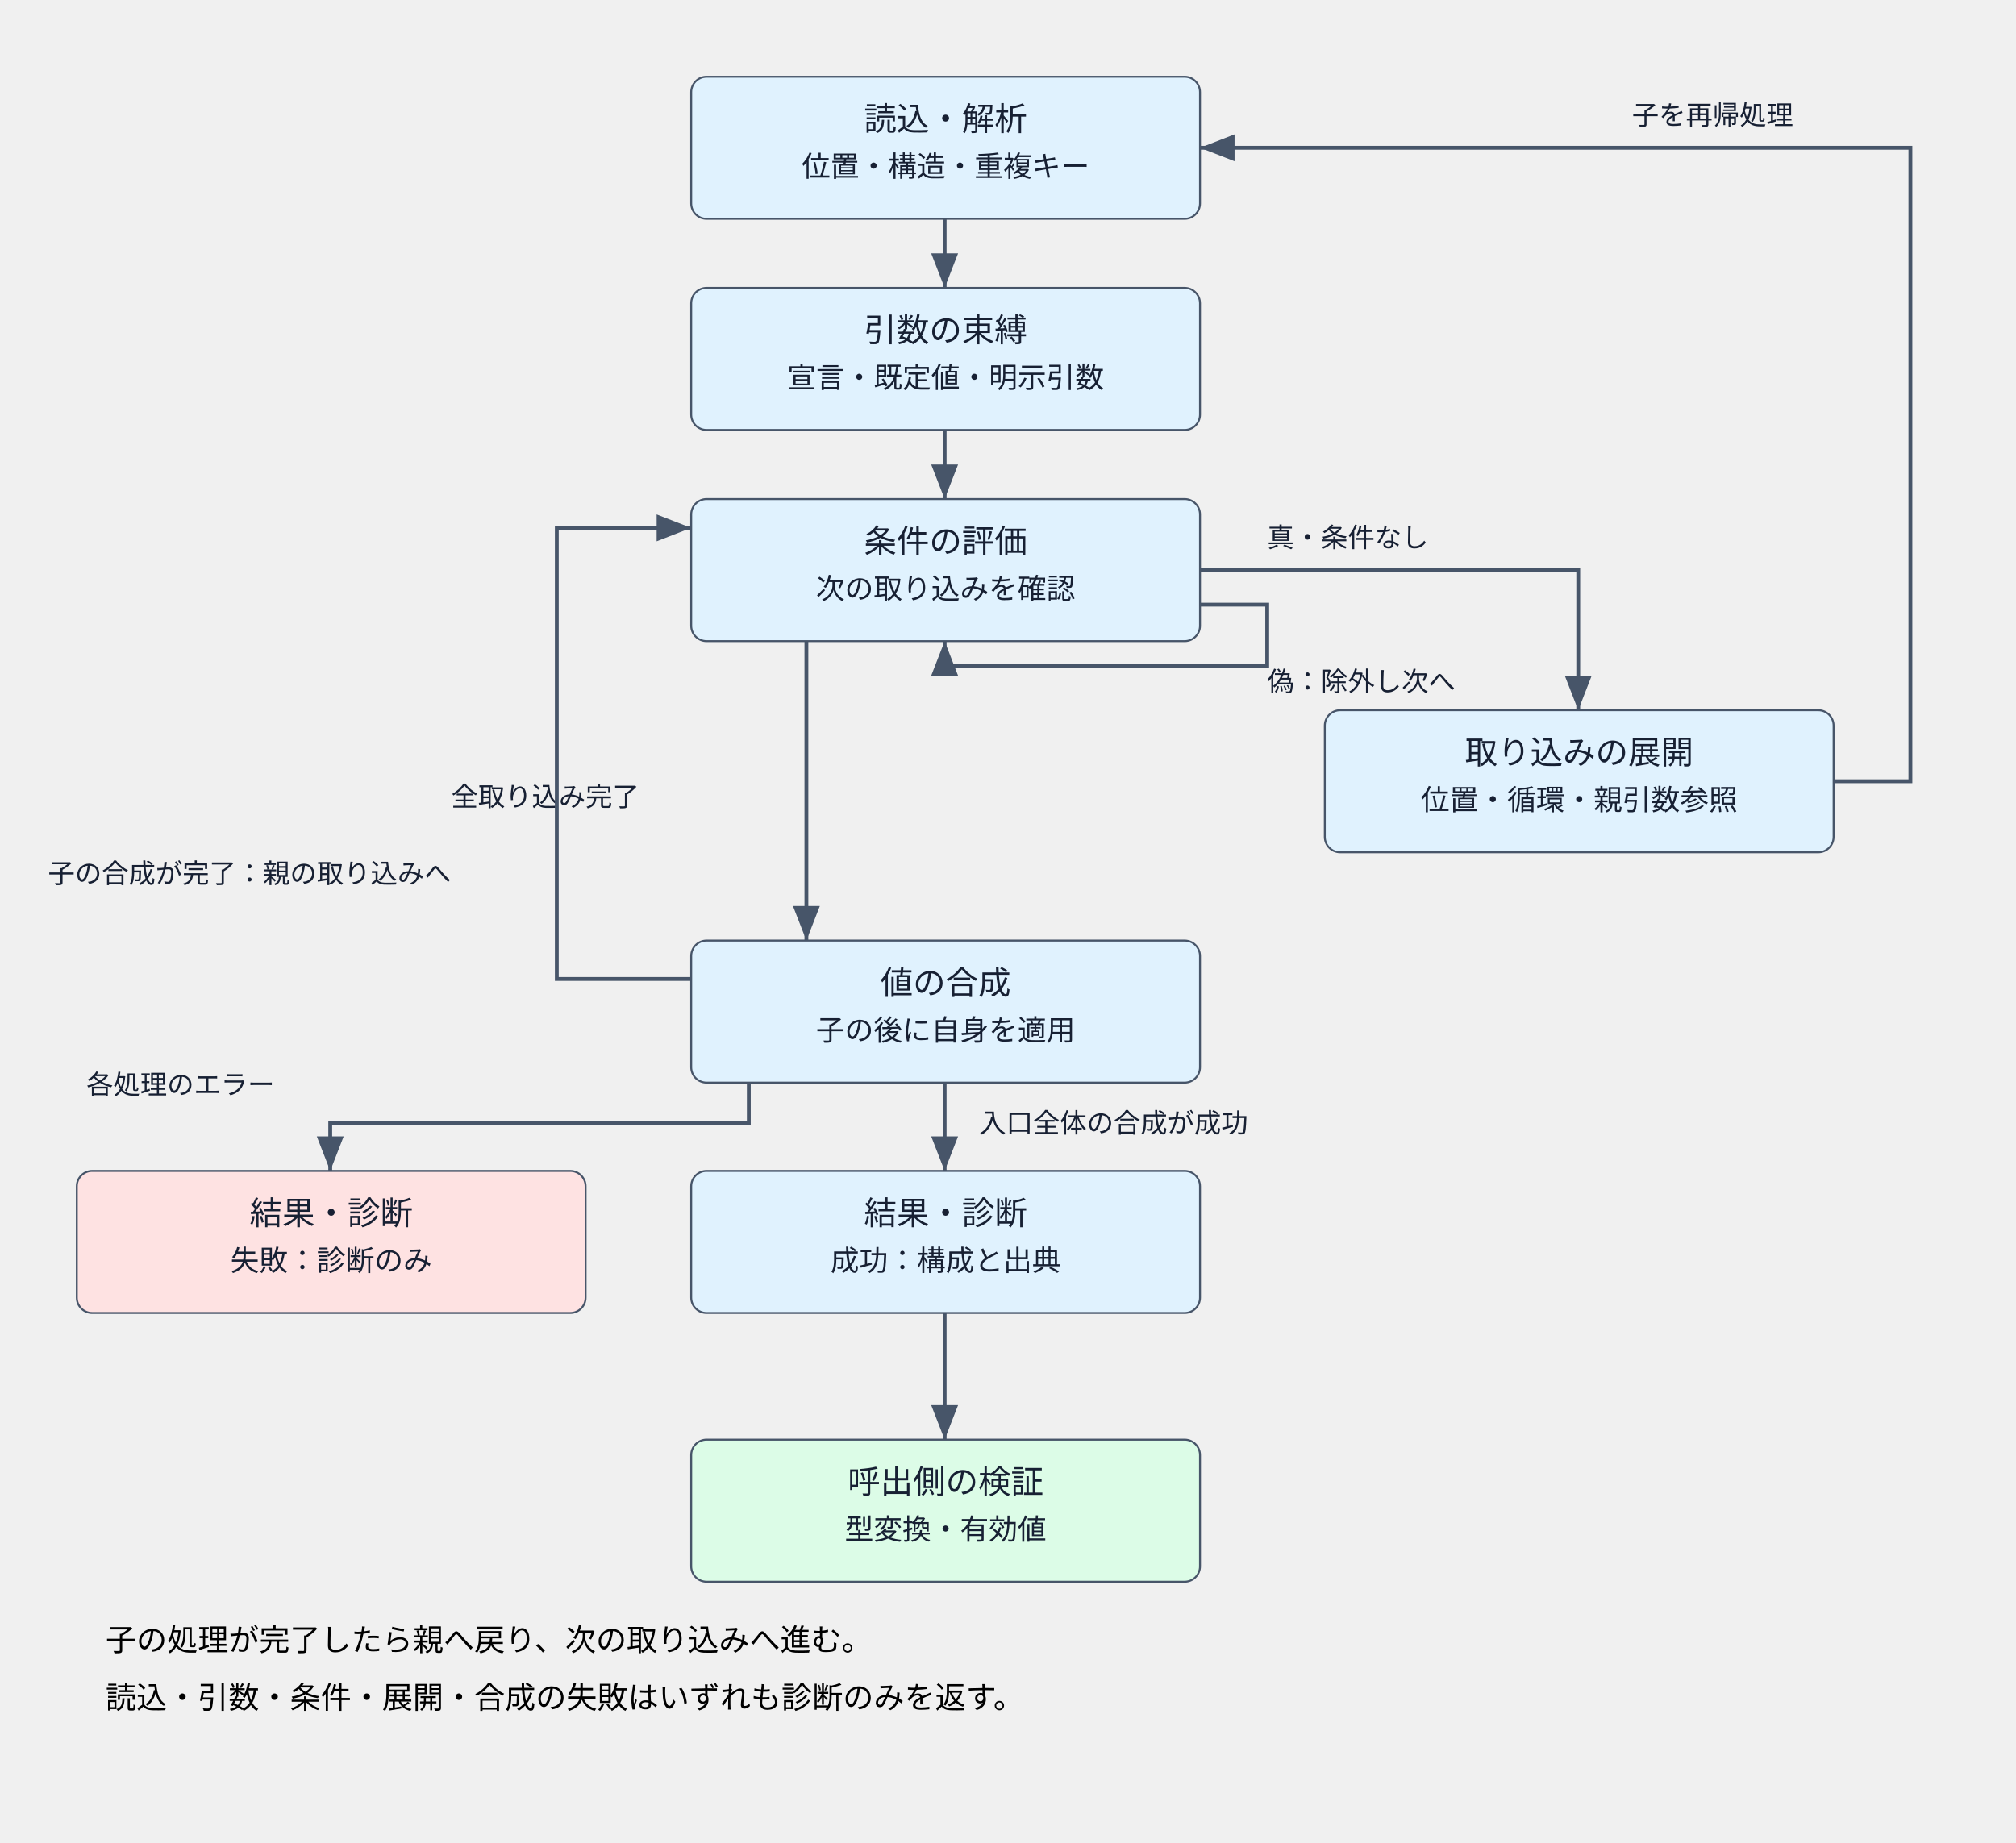
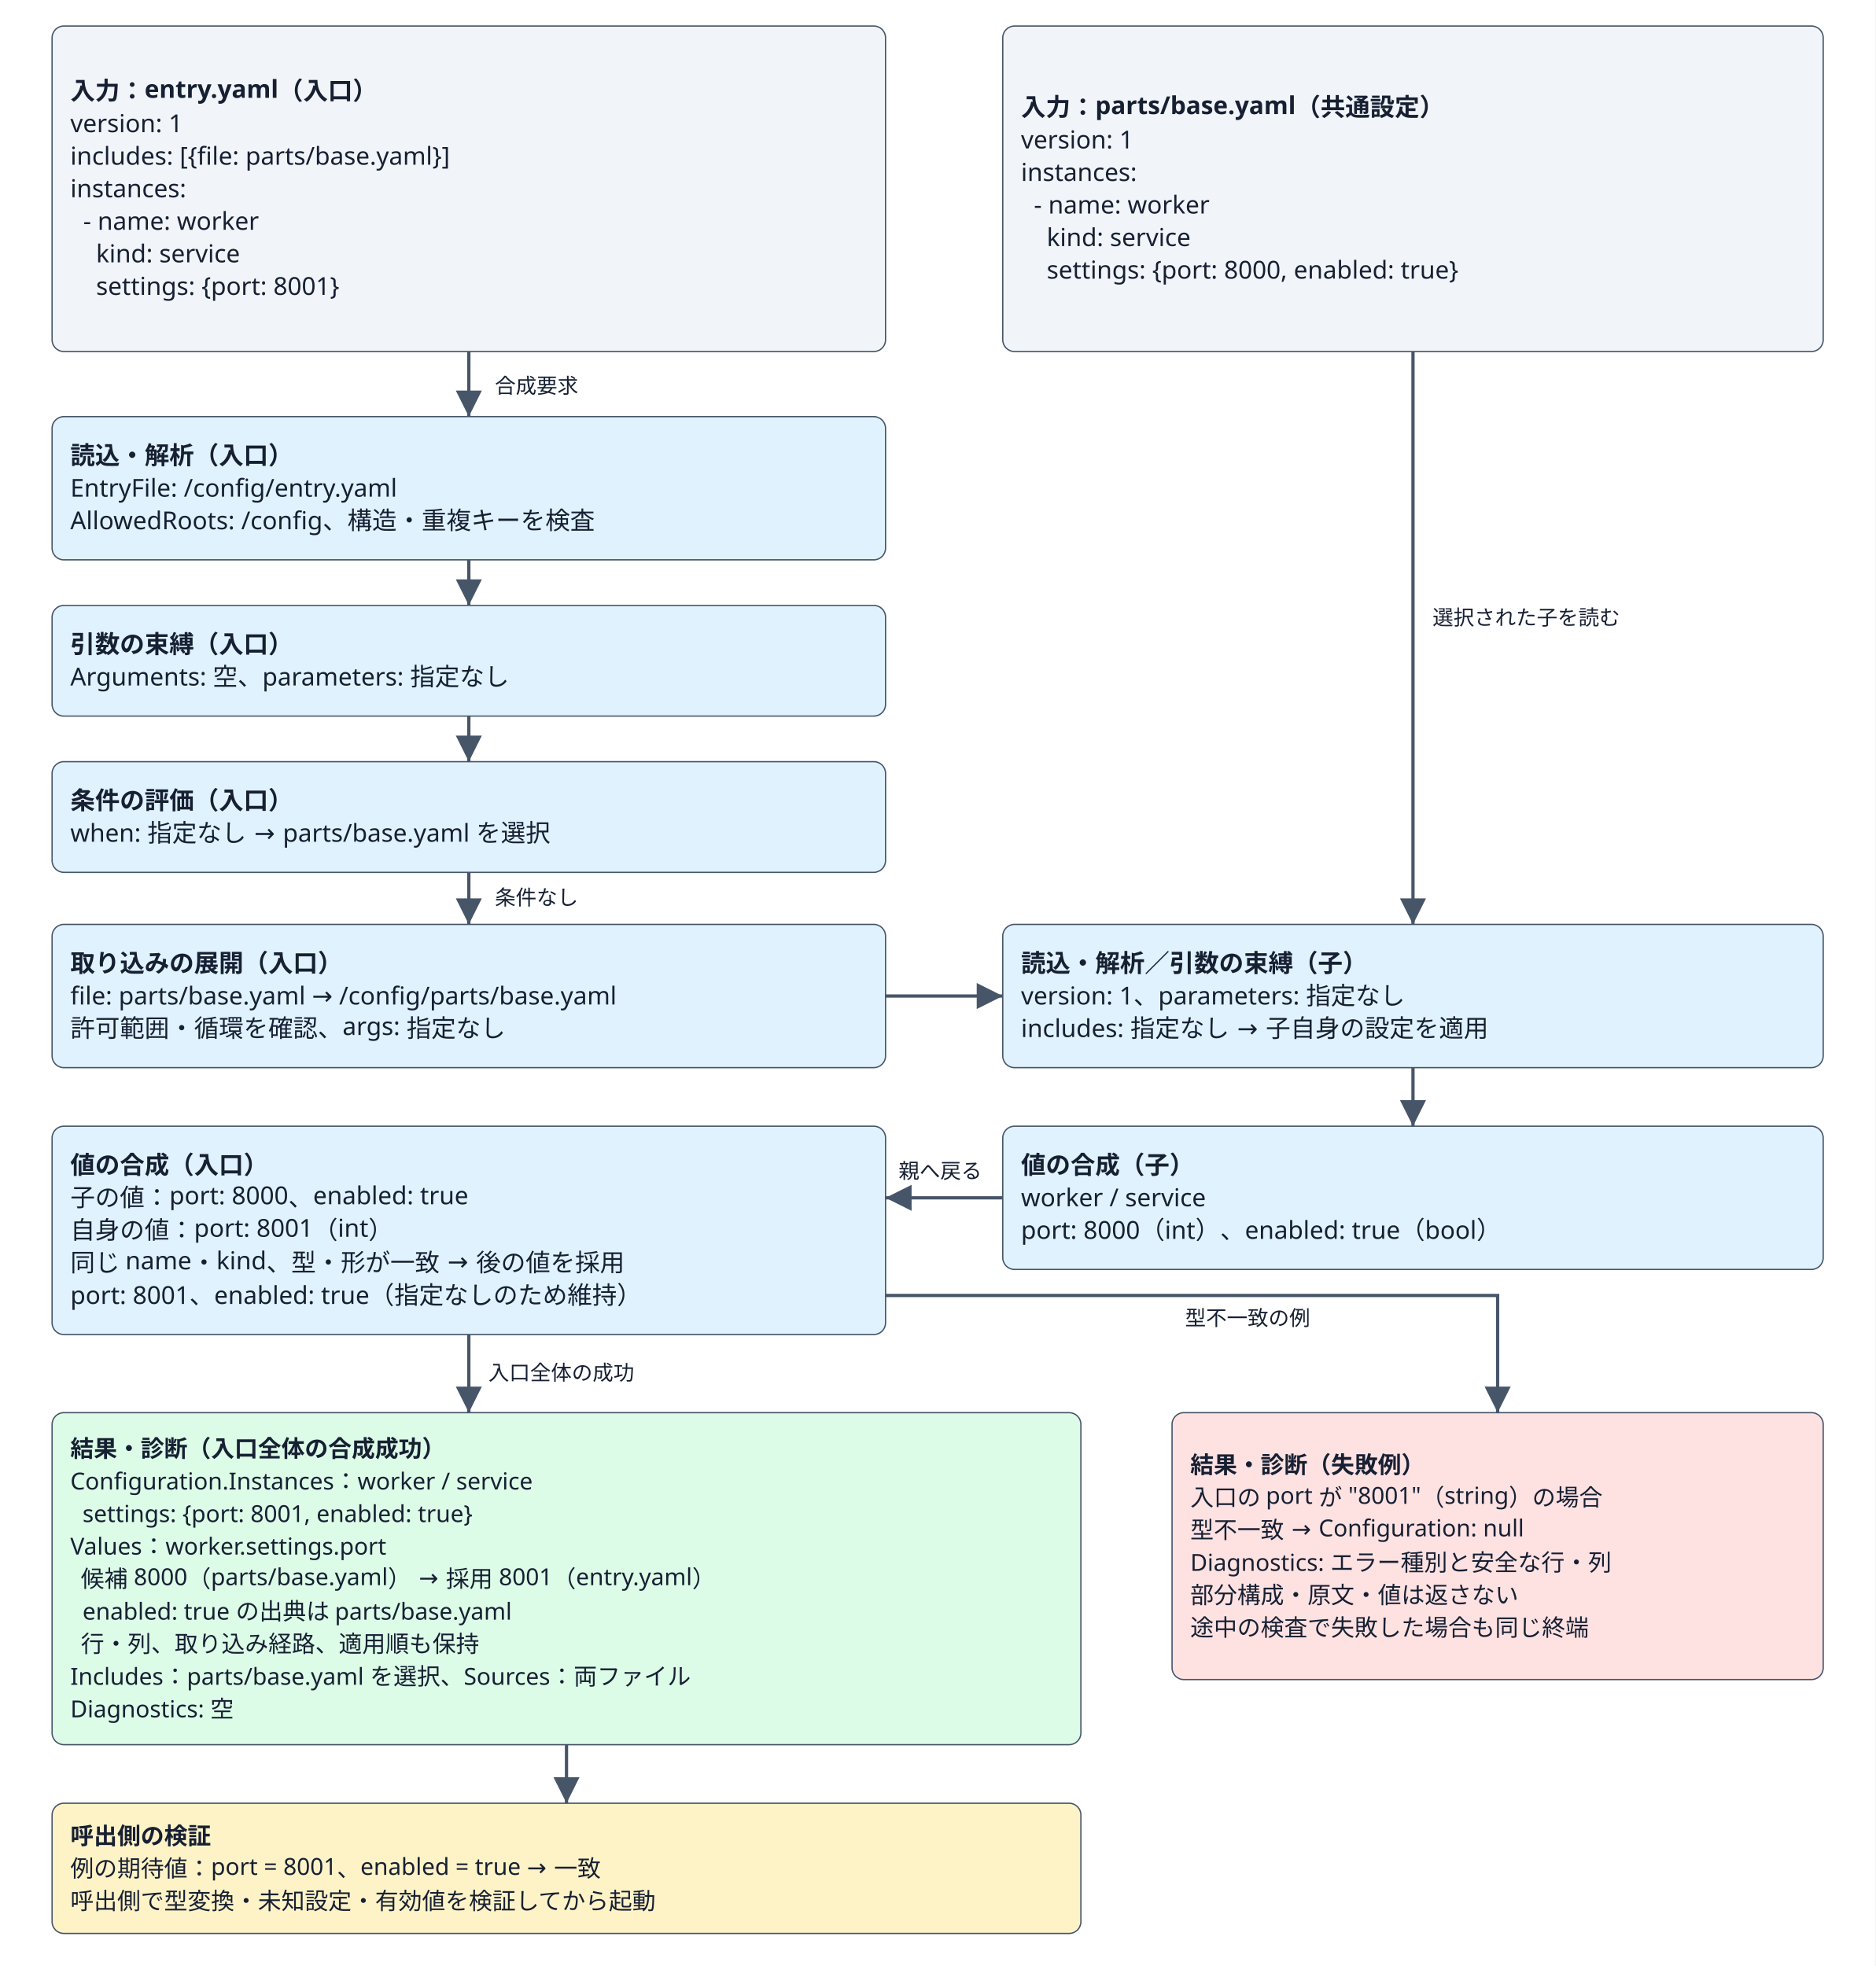
- <svg xmlns="http://www.w3.org/2000/svg" width="1050" height="960" viewBox="0 0 1050 960" role="img" content="&lt;mxfile host=&quot;app.diagrams.net&quot; compressed=&quot;false&quot;&gt;&lt;diagram id=&quot;configuration-flow&quot; name=&quot;処理の流れ&quot;&gt;&lt;mxGraphModel dx=&quot;1050&quot; dy=&quot;960&quot; grid=&quot;1&quot; gridSize=&quot;10&quot; page=&quot;1&quot; pageWidth=&quot;1050&quot; pageHeight=&quot;960&quot;&gt;&lt;root&gt;&lt;mxCell id=&quot;0&quot; /&gt;&lt;mxCell id=&quot;1&quot; parent=&quot;0&quot; /&gt;&lt;mxCell id=&quot;read&quot; value=&quot;読込・解析&amp;#10;位置・構造・重複キー&quot; style=&quot;rounded=1;whiteSpace=wrap;html=0;fillColor=#e0f2fe;strokeColor=#475569;&quot; vertex=&quot;1&quot; parent=&quot;1&quot;&gt;&lt;mxGeometry x=&quot;360&quot; y=&quot;40&quot; width=&quot;265&quot; height=&quot;74&quot; as=&quot;geometry&quot; /&gt;&lt;/mxCell&gt;&lt;mxCell id=&quot;args&quot; value=&quot;引数の束縛&amp;#10;宣言・既定値・明示引数&quot; style=&quot;rounded=1;whiteSpace=wrap;html=0;fillColor=#e0f2fe;strokeColor=#475569;&quot; vertex=&quot;1&quot; parent=&quot;1&quot;&gt;&lt;mxGeometry x=&quot;360&quot; y=&quot;150&quot; width=&quot;265&quot; height=&quot;74&quot; as=&quot;geometry&quot; /&gt;&lt;/mxCell&gt;&lt;mxCell id=&quot;cond&quot; value=&quot;条件の評価&amp;#10;次の取り込みを確認&quot; style=&quot;rounded=1;whiteSpace=wrap;html=0;fillColor=#e0f2fe;strokeColor=#475569;&quot; vertex=&quot;1&quot; parent=&quot;1&quot;&gt;&lt;mxGeometry x=&quot;360&quot; y=&quot;260&quot; width=&quot;265&quot; height=&quot;74&quot; as=&quot;geometry&quot; /&gt;&lt;/mxCell&gt;&lt;mxCell id=&quot;expand&quot; value=&quot;取り込みの展開&amp;#10;位置・循環・親引数参照&quot; style=&quot;rounded=1;whiteSpace=wrap;html=0;fillColor=#e0f2fe;strokeColor=#475569;&quot; vertex=&quot;1&quot; parent=&quot;1&quot;&gt;&lt;mxGeometry x=&quot;690&quot; y=&quot;370&quot; width=&quot;265&quot; height=&quot;74&quot; as=&quot;geometry&quot; /&gt;&lt;/mxCell&gt;&lt;mxCell id=&quot;merge&quot; value=&quot;値の合成&amp;#10;子の後に自身を適用&quot; style=&quot;rounded=1;whiteSpace=wrap;html=0;fillColor=#e0f2fe;strokeColor=#475569;&quot; vertex=&quot;1&quot; parent=&quot;1&quot;&gt;&lt;mxGeometry x=&quot;360&quot; y=&quot;490&quot; width=&quot;265&quot; height=&quot;74&quot; as=&quot;geometry&quot; /&gt;&lt;/mxCell&gt;&lt;mxCell id=&quot;result&quot; value=&quot;結果・診断&amp;#10;成功：構成と出典&quot; style=&quot;rounded=1;whiteSpace=wrap;html=0;fillColor=#e0f2fe;strokeColor=#475569;&quot; vertex=&quot;1&quot; parent=&quot;1&quot;&gt;&lt;mxGeometry x=&quot;360&quot; y=&quot;610&quot; width=&quot;265&quot; height=&quot;74&quot; as=&quot;geometry&quot; /&gt;&lt;/mxCell&gt;&lt;mxCell id=&quot;error&quot; value=&quot;結果・診断&amp;#10;失敗：診断のみ&quot; style=&quot;rounded=1;whiteSpace=wrap;html=0;fillColor=#fee2e2;strokeColor=#475569;&quot; vertex=&quot;1&quot; parent=&quot;1&quot;&gt;&lt;mxGeometry x=&quot;40&quot; y=&quot;610&quot; width=&quot;265&quot; height=&quot;74&quot; as=&quot;geometry&quot; /&gt;&lt;/mxCell&gt;&lt;mxCell id=&quot;validate&quot; value=&quot;呼出側の検証&amp;#10;型変換・有効値&quot; style=&quot;rounded=1;whiteSpace=wrap;html=0;fillColor=#dcfce7;strokeColor=#475569;&quot; vertex=&quot;1&quot; parent=&quot;1&quot;&gt;&lt;mxGeometry x=&quot;360&quot; y=&quot;750&quot; width=&quot;265&quot; height=&quot;74&quot; as=&quot;geometry&quot; /&gt;&lt;/mxCell&gt;&lt;mxCell id=&quot;e1&quot; value=&quot;&quot; style=&quot;edgeStyle=orthogonalEdgeStyle;rounded=0;html=0;endArrow=block;strokeColor=#475569;exitX=0.498;exitY=1;exitPerimeter=0;entryX=0.498;entryY=0;entryPerimeter=0;&quot; edge=&quot;1&quot; parent=&quot;1&quot; source=&quot;read&quot; target=&quot;args&quot;&gt;&lt;mxGeometry relative=&quot;1&quot; as=&quot;geometry&quot; /&gt;&lt;/mxCell&gt;&lt;mxCell id=&quot;e2&quot; value=&quot;&quot; style=&quot;edgeStyle=orthogonalEdgeStyle;rounded=0;html=0;endArrow=block;strokeColor=#475569;exitX=0.498;exitY=1;exitPerimeter=0;entryX=0.498;entryY=0;entryPerimeter=0;&quot; edge=&quot;1&quot; parent=&quot;1&quot; source=&quot;args&quot; target=&quot;cond&quot;&gt;&lt;mxGeometry relative=&quot;1&quot; as=&quot;geometry&quot; /&gt;&lt;/mxCell&gt;&lt;mxCell id=&quot;e3&quot; value=&quot;真・条件なし&quot; style=&quot;edgeStyle=orthogonalEdgeStyle;rounded=0;html=0;endArrow=block;strokeColor=#475569;exitX=1;exitY=0.5;exitPerimeter=0;entryX=0.498;entryY=0;entryPerimeter=0;&quot; edge=&quot;1&quot; parent=&quot;1&quot; source=&quot;cond&quot; target=&quot;expand&quot;&gt;&lt;mxGeometry relative=&quot;1&quot; as=&quot;geometry&quot;&gt;&lt;Array as=&quot;points&quot;&gt;&lt;mxPoint x=&quot;822&quot; y=&quot;297&quot; /&gt;&lt;/Array&gt;&lt;/mxGeometry&gt;&lt;/mxCell&gt;&lt;mxCell id=&quot;e4&quot; value=&quot;子を再帰処理&quot; style=&quot;edgeStyle=orthogonalEdgeStyle;rounded=0;html=0;endArrow=block;strokeColor=#475569;exitX=1;exitY=0.5;exitPerimeter=0;entryX=1;entryY=0.5;entryPerimeter=0;&quot; edge=&quot;1&quot; parent=&quot;1&quot; source=&quot;expand&quot; target=&quot;read&quot;&gt;&lt;mxGeometry relative=&quot;1&quot; as=&quot;geometry&quot;&gt;&lt;Array as=&quot;points&quot;&gt;&lt;mxPoint x=&quot;995&quot; y=&quot;407&quot; /&gt;&lt;mxPoint x=&quot;995&quot; y=&quot;77&quot; /&gt;&lt;/Array&gt;&lt;/mxGeometry&gt;&lt;/mxCell&gt;&lt;mxCell id=&quot;e5&quot; value=&quot;偽：除外し次へ&quot; style=&quot;edgeStyle=orthogonalEdgeStyle;rounded=0;html=0;endArrow=block;strokeColor=#475569;exitX=1;exitY=0.743;exitPerimeter=0;entryX=0.498;entryY=1;entryPerimeter=0;&quot; edge=&quot;1&quot; parent=&quot;1&quot; source=&quot;cond&quot; target=&quot;cond&quot;&gt;&lt;mxGeometry relative=&quot;1&quot; as=&quot;geometry&quot;&gt;&lt;Array as=&quot;points&quot;&gt;&lt;mxPoint x=&quot;660&quot; y=&quot;315&quot; /&gt;&lt;mxPoint x=&quot;660&quot; y=&quot;347&quot; /&gt;&lt;mxPoint x=&quot;492&quot; y=&quot;347&quot; /&gt;&lt;/Array&gt;&lt;/mxGeometry&gt;&lt;/mxCell&gt;&lt;mxCell id=&quot;e6&quot; value=&quot;全取り込み完了&quot; style=&quot;edgeStyle=orthogonalEdgeStyle;rounded=0;html=0;endArrow=block;strokeColor=#475569;exitX=0.226;exitY=1;exitPerimeter=0;entryX=0.226;entryY=0;entryPerimeter=0;&quot; edge=&quot;1&quot; parent=&quot;1&quot; source=&quot;cond&quot; target=&quot;merge&quot;&gt;&lt;mxGeometry relative=&quot;1&quot; as=&quot;geometry&quot; /&gt;&lt;/mxCell&gt;&lt;mxCell id=&quot;e7&quot; value=&quot;入口全体の合成が成功&quot; style=&quot;edgeStyle=orthogonalEdgeStyle;rounded=0;html=0;endArrow=block;strokeColor=#475569;exitX=0.498;exitY=1;exitPerimeter=0;entryX=0.498;entryY=0;entryPerimeter=0;&quot; edge=&quot;1&quot; parent=&quot;1&quot; source=&quot;merge&quot; target=&quot;result&quot;&gt;&lt;mxGeometry relative=&quot;1&quot; as=&quot;geometry&quot; /&gt;&lt;/mxCell&gt;&lt;mxCell id=&quot;e10&quot; value=&quot;子の合成が完了：親の取り込みへ&quot; style=&quot;edgeStyle=orthogonalEdgeStyle;rounded=0;html=0;endArrow=block;strokeColor=#475569;exitX=0;exitY=0.27;exitPerimeter=0;entryX=0;entryY=0.203;entryPerimeter=0;&quot; edge=&quot;1&quot; parent=&quot;1&quot; source=&quot;merge&quot; target=&quot;cond&quot;&gt;&lt;mxGeometry relative=&quot;1&quot; as=&quot;geometry&quot;&gt;&lt;Array as=&quot;points&quot;&gt;&lt;mxPoint x=&quot;290&quot; y=&quot;510&quot; /&gt;&lt;mxPoint x=&quot;290&quot; y=&quot;275&quot; /&gt;&lt;/Array&gt;&lt;/mxGeometry&gt;&lt;/mxCell&gt;&lt;mxCell id=&quot;e8&quot; value=&quot;&quot; style=&quot;edgeStyle=orthogonalEdgeStyle;rounded=0;html=0;endArrow=block;strokeColor=#475569;exitX=0.498;exitY=1;exitPerimeter=0;entryX=0.498;entryY=0;entryPerimeter=0;&quot; edge=&quot;1&quot; parent=&quot;1&quot; source=&quot;result&quot; target=&quot;validate&quot;&gt;&lt;mxGeometry relative=&quot;1&quot; as=&quot;geometry&quot; /&gt;&lt;/mxCell&gt;&lt;mxCell id=&quot;e9&quot; value=&quot;各処理のエラー&quot; style=&quot;edgeStyle=orthogonalEdgeStyle;rounded=0;html=0;endArrow=block;strokeColor=#475569;exitX=0.113;exitY=1;exitPerimeter=0;entryX=0.498;entryY=0;entryPerimeter=0;&quot; edge=&quot;1&quot; parent=&quot;1&quot; source=&quot;merge&quot; target=&quot;error&quot;&gt;&lt;mxGeometry relative=&quot;1&quot; as=&quot;geometry&quot;&gt;&lt;Array as=&quot;points&quot;&gt;&lt;mxPoint x=&quot;390&quot; y=&quot;585&quot; /&gt;&lt;mxPoint x=&quot;172&quot; y=&quot;585&quot; /&gt;&lt;/Array&gt;&lt;/mxGeometry&gt;&lt;/mxCell&gt;&lt;mxCell id=&quot;note1&quot; value=&quot;子の処理が完了したら親へ戻り、次の取り込みへ進む。&quot; style=&quot;text;html=0;align=left;verticalAlign=middle;&quot; vertex=&quot;1&quot; parent=&quot;1&quot;&gt;&lt;mxGeometry x=&quot;55&quot; y=&quot;840&quot; width=&quot;900&quot; height=&quot;30&quot; as=&quot;geometry&quot; /&gt;&lt;/mxCell&gt;&lt;mxCell id=&quot;note2&quot; value=&quot;読込・引数・条件・展開・合成の失敗はいずれも診断のみを返す。&quot; style=&quot;text;html=0;align=left;verticalAlign=middle;&quot; vertex=&quot;1&quot; parent=&quot;1&quot;&gt;&lt;mxGeometry x=&quot;55&quot; y=&quot;870&quot; width=&quot;900&quot; height=&quot;30&quot; as=&quot;geometry&quot; /&gt;&lt;/mxCell&gt;&lt;/root&gt;&lt;/mxGraphModel&gt;&lt;/diagram&gt;&lt;/mxfile&gt;">
+ <svg xmlns="http://www.w3.org/2000/svg" width="1440" height="1510" viewBox="0 0 1440 1510" role="img" content="&lt;mxfile host=&quot;app.diagrams.net&quot; compressed=&quot;false&quot;&gt;&lt;diagram id=&quot;configuration-flow&quot; name=&quot;処理の流れ&quot;&gt;&lt;mxGraphModel page=&quot;1&quot; pageWidth=&quot;1440&quot; pageHeight=&quot;1510&quot; grid=&quot;1&quot; gridSize=&quot;10&quot;&gt;&lt;root&gt;&lt;mxCell id=&quot;0&quot; /&gt;&lt;mxCell id=&quot;1&quot; parent=&quot;0&quot; /&gt;&lt;mxCell id=&quot;entry&quot; value=&quot;入力：entry.yaml（入口）&amp;#10;version: 1&amp;#10;includes: [{file: parts/base.yaml}]&amp;#10;instances:&amp;#10;  - name: worker&amp;#10;    kind: service&amp;#10;    settings: {port: 8001}&quot; style=&quot;rounded=1;whiteSpace=wrap;html=0;fillColor=#f1f5f9;strokeColor=#475569;align=left;verticalAlign=middle;spacingLeft=12;fontSize=19;&quot; vertex=&quot;1&quot; parent=&quot;1&quot;&gt;&lt;mxGeometry x=&quot;40&quot; y=&quot;20&quot; width=&quot;640&quot; height=&quot;250&quot; as=&quot;geometry&quot; /&gt;&lt;/mxCell&gt;&lt;mxCell id=&quot;base&quot; value=&quot;入力：parts/base.yaml（共通設定）&amp;#10;version: 1&amp;#10;instances:&amp;#10;  - name: worker&amp;#10;    kind: service&amp;#10;    settings: {port: 8000, enabled: true}&quot; style=&quot;rounded=1;whiteSpace=wrap;html=0;fillColor=#f1f5f9;strokeColor=#475569;align=left;verticalAlign=middle;spacingLeft=12;fontSize=19;&quot; vertex=&quot;1&quot; parent=&quot;1&quot;&gt;&lt;mxGeometry x=&quot;770&quot; y=&quot;20&quot; width=&quot;630&quot; height=&quot;250&quot; as=&quot;geometry&quot; /&gt;&lt;/mxCell&gt;&lt;mxCell id=&quot;read&quot; value=&quot;読込・解析（入口）&amp;#10;EntryFile: /config/entry.yaml&amp;#10;AllowedRoots: /config、構造・重複キーを検査&quot; style=&quot;rounded=1;whiteSpace=wrap;html=0;fillColor=#e0f2fe;strokeColor=#475569;align=left;verticalAlign=middle;spacingLeft=12;fontSize=19;&quot; vertex=&quot;1&quot; parent=&quot;1&quot;&gt;&lt;mxGeometry x=&quot;40&quot; y=&quot;320&quot; width=&quot;640&quot; height=&quot;110&quot; as=&quot;geometry&quot; /&gt;&lt;/mxCell&gt;&lt;mxCell id=&quot;args&quot; value=&quot;引数の束縛（入口）&amp;#10;Arguments: 空、parameters: 指定なし&quot; style=&quot;rounded=1;whiteSpace=wrap;html=0;fillColor=#e0f2fe;strokeColor=#475569;align=left;verticalAlign=middle;spacingLeft=12;fontSize=19;&quot; vertex=&quot;1&quot; parent=&quot;1&quot;&gt;&lt;mxGeometry x=&quot;40&quot; y=&quot;465&quot; width=&quot;640&quot; height=&quot;85&quot; as=&quot;geometry&quot; /&gt;&lt;/mxCell&gt;&lt;mxCell id=&quot;cond&quot; value=&quot;条件の評価（入口）&amp;#10;when: 指定なし → parts/base.yaml を選択&quot; style=&quot;rounded=1;whiteSpace=wrap;html=0;fillColor=#e0f2fe;strokeColor=#475569;align=left;verticalAlign=middle;spacingLeft=12;fontSize=19;&quot; vertex=&quot;1&quot; parent=&quot;1&quot;&gt;&lt;mxGeometry x=&quot;40&quot; y=&quot;585&quot; width=&quot;640&quot; height=&quot;85&quot; as=&quot;geometry&quot; /&gt;&lt;/mxCell&gt;&lt;mxCell id=&quot;expand&quot; value=&quot;取り込みの展開（入口）&amp;#10;file: parts/base.yaml → /config/parts/base.yaml&amp;#10;許可範囲・循環を確認、args: 指定なし&quot; style=&quot;rounded=1;whiteSpace=wrap;html=0;fillColor=#e0f2fe;strokeColor=#475569;align=left;verticalAlign=middle;spacingLeft=12;fontSize=19;&quot; vertex=&quot;1&quot; parent=&quot;1&quot;&gt;&lt;mxGeometry x=&quot;40&quot; y=&quot;710&quot; width=&quot;640&quot; height=&quot;110&quot; as=&quot;geometry&quot; /&gt;&lt;/mxCell&gt;&lt;mxCell id=&quot;child&quot; value=&quot;読込・解析／引数の束縛（子）&amp;#10;version: 1、parameters: 指定なし&amp;#10;includes: 指定なし → 子自身の設定を適用&quot; style=&quot;rounded=1;whiteSpace=wrap;html=0;fillColor=#e0f2fe;strokeColor=#475569;align=left;verticalAlign=middle;spacingLeft=12;fontSize=19;&quot; vertex=&quot;1&quot; parent=&quot;1&quot;&gt;&lt;mxGeometry x=&quot;770&quot; y=&quot;710&quot; width=&quot;630&quot; height=&quot;110&quot; as=&quot;geometry&quot; /&gt;&lt;/mxCell&gt;&lt;mxCell id=&quot;childmerge&quot; value=&quot;値の合成（子）&amp;#10;worker / service&amp;#10;port: 8000（int）、enabled: true（bool）&quot; style=&quot;rounded=1;whiteSpace=wrap;html=0;fillColor=#e0f2fe;strokeColor=#475569;align=left;verticalAlign=middle;spacingLeft=12;fontSize=19;&quot; vertex=&quot;1&quot; parent=&quot;1&quot;&gt;&lt;mxGeometry x=&quot;770&quot; y=&quot;865&quot; width=&quot;630&quot; height=&quot;110&quot; as=&quot;geometry&quot; /&gt;&lt;/mxCell&gt;&lt;mxCell id=&quot;merge&quot; value=&quot;値の合成（入口）&amp;#10;子の値：port: 8000、enabled: true&amp;#10;自身の値：port: 8001（int）&amp;#10;同じ name・kind、型・形が一致 → 後の値を採用&amp;#10;port: 8001、enabled: true（指定なしのため維持）&quot; style=&quot;rounded=1;whiteSpace=wrap;html=0;fillColor=#e0f2fe;strokeColor=#475569;align=left;verticalAlign=middle;spacingLeft=12;fontSize=19;&quot; vertex=&quot;1&quot; parent=&quot;1&quot;&gt;&lt;mxGeometry x=&quot;40&quot; y=&quot;865&quot; width=&quot;640&quot; height=&quot;160&quot; as=&quot;geometry&quot; /&gt;&lt;/mxCell&gt;&lt;mxCell id=&quot;result&quot; value=&quot;結果・診断（入口全体の合成成功）&amp;#10;Configuration.Instances：worker / service&amp;#10;  settings: {port: 8001, enabled: true}&amp;#10;Values：worker.settings.port&amp;#10;  候補 8000（parts/base.yaml） → 採用 8001（entry.yaml）&amp;#10;  enabled: true の出典は parts/base.yaml&amp;#10;  行・列、取り込み経路、適用順も保持&amp;#10;Includes：parts/base.yaml を選択、Sources：両ファイル&amp;#10;Diagnostics: 空&quot; style=&quot;rounded=1;whiteSpace=wrap;html=0;fillColor=#dcfce7;strokeColor=#475569;align=left;verticalAlign=middle;spacingLeft=12;fontSize=18;&quot; vertex=&quot;1&quot; parent=&quot;1&quot;&gt;&lt;mxGeometry x=&quot;40&quot; y=&quot;1085&quot; width=&quot;790&quot; height=&quot;255&quot; as=&quot;geometry&quot; /&gt;&lt;/mxCell&gt;&lt;mxCell id=&quot;error&quot; value=&quot;結果・診断（失敗例）&amp;#10;入口の port が &amp;quot;8001&amp;quot;（string）の場合&amp;#10;型不一致 → Configuration: null&amp;#10;Diagnostics: エラー種別と安全な行・列&amp;#10;部分構成・原文・値は返さない&amp;#10;途中の検査で失敗した場合も同じ終端&quot; style=&quot;rounded=1;whiteSpace=wrap;html=0;fillColor=#fee2e2;strokeColor=#475569;align=left;verticalAlign=middle;spacingLeft=12;fontSize=18;&quot; vertex=&quot;1&quot; parent=&quot;1&quot;&gt;&lt;mxGeometry x=&quot;900&quot; y=&quot;1085&quot; width=&quot;500&quot; height=&quot;205&quot; as=&quot;geometry&quot; /&gt;&lt;/mxCell&gt;&lt;mxCell id=&quot;validate&quot; value=&quot;呼出側の検証&amp;#10;例の期待値：port = 8001、enabled = true → 一致&amp;#10;呼出側で型変換・未知設定・有効値を検証してから起動&quot; style=&quot;rounded=1;whiteSpace=wrap;html=0;fillColor=#fef3c7;strokeColor=#475569;align=left;verticalAlign=middle;spacingLeft=12;fontSize=18;&quot; vertex=&quot;1&quot; parent=&quot;1&quot;&gt;&lt;mxGeometry x=&quot;40&quot; y=&quot;1385&quot; width=&quot;790&quot; height=&quot;100&quot; as=&quot;geometry&quot; /&gt;&lt;/mxCell&gt;&lt;mxCell id=&quot;e1&quot; value=&quot;合成要求&quot; style=&quot;edgeStyle=orthogonalEdgeStyle;rounded=0;html=0;endArrow=block;strokeColor=#475569;fontSize=16;exitX=0.5;exitY=1;entryX=0.5;entryY=0;&quot; edge=&quot;1&quot; parent=&quot;1&quot; source=&quot;entry&quot; target=&quot;read&quot;&gt;&lt;mxGeometry relative=&quot;1&quot; as=&quot;geometry&quot; /&gt;&lt;/mxCell&gt;&lt;mxCell id=&quot;e2&quot; value=&quot;&quot; style=&quot;edgeStyle=orthogonalEdgeStyle;rounded=0;html=0;endArrow=block;strokeColor=#475569;fontSize=16;exitX=0.5;exitY=1;entryX=0.5;entryY=0;&quot; edge=&quot;1&quot; parent=&quot;1&quot; source=&quot;read&quot; target=&quot;args&quot;&gt;&lt;mxGeometry relative=&quot;1&quot; as=&quot;geometry&quot; /&gt;&lt;/mxCell&gt;&lt;mxCell id=&quot;e3&quot; value=&quot;&quot; style=&quot;edgeStyle=orthogonalEdgeStyle;rounded=0;html=0;endArrow=block;strokeColor=#475569;fontSize=16;exitX=0.5;exitY=1;entryX=0.5;entryY=0;&quot; edge=&quot;1&quot; parent=&quot;1&quot; source=&quot;args&quot; target=&quot;cond&quot;&gt;&lt;mxGeometry relative=&quot;1&quot; as=&quot;geometry&quot; /&gt;&lt;/mxCell&gt;&lt;mxCell id=&quot;e4&quot; value=&quot;条件なし&quot; style=&quot;edgeStyle=orthogonalEdgeStyle;rounded=0;html=0;endArrow=block;strokeColor=#475569;fontSize=16;exitX=0.5;exitY=1;entryX=0.5;entryY=0;&quot; edge=&quot;1&quot; parent=&quot;1&quot; source=&quot;cond&quot; target=&quot;expand&quot;&gt;&lt;mxGeometry relative=&quot;1&quot; as=&quot;geometry&quot; /&gt;&lt;/mxCell&gt;&lt;mxCell id=&quot;e5&quot; value=&quot;&quot; style=&quot;edgeStyle=orthogonalEdgeStyle;rounded=0;html=0;endArrow=block;strokeColor=#475569;fontSize=16;exitX=1;exitY=0.5;entryX=0;entryY=0.5;&quot; edge=&quot;1&quot; parent=&quot;1&quot; source=&quot;expand&quot; target=&quot;child&quot;&gt;&lt;mxGeometry relative=&quot;1&quot; as=&quot;geometry&quot; /&gt;&lt;/mxCell&gt;&lt;mxCell id=&quot;e6&quot; value=&quot;選択された子を読む&quot; style=&quot;edgeStyle=orthogonalEdgeStyle;rounded=0;html=0;endArrow=block;strokeColor=#475569;fontSize=16;exitX=0.5;exitY=1;entryX=0.5;entryY=0;&quot; edge=&quot;1&quot; parent=&quot;1&quot; source=&quot;base&quot; target=&quot;child&quot;&gt;&lt;mxGeometry relative=&quot;1&quot; as=&quot;geometry&quot; /&gt;&lt;/mxCell&gt;&lt;mxCell id=&quot;e7&quot; value=&quot;&quot; style=&quot;edgeStyle=orthogonalEdgeStyle;rounded=0;html=0;endArrow=block;strokeColor=#475569;fontSize=16;exitX=0.5;exitY=1;entryX=0.5;entryY=0;&quot; edge=&quot;1&quot; parent=&quot;1&quot; source=&quot;child&quot; target=&quot;childmerge&quot;&gt;&lt;mxGeometry relative=&quot;1&quot; as=&quot;geometry&quot; /&gt;&lt;/mxCell&gt;&lt;mxCell id=&quot;e8&quot; value=&quot;親へ戻る&quot; style=&quot;edgeStyle=orthogonalEdgeStyle;rounded=0;html=0;endArrow=block;strokeColor=#475569;fontSize=16;exitX=0;exitY=0.5;entryX=1;entryY=0.344;&quot; edge=&quot;1&quot; parent=&quot;1&quot; source=&quot;childmerge&quot; target=&quot;merge&quot;&gt;&lt;mxGeometry relative=&quot;1&quot; as=&quot;geometry&quot; /&gt;&lt;/mxCell&gt;&lt;mxCell id=&quot;e9&quot; value=&quot;入口全体の成功&quot; style=&quot;edgeStyle=orthogonalEdgeStyle;rounded=0;html=0;endArrow=block;strokeColor=#475569;fontSize=16;exitX=0.5;exitY=1;entryX=0.405;entryY=0;&quot; edge=&quot;1&quot; parent=&quot;1&quot; source=&quot;merge&quot; target=&quot;result&quot;&gt;&lt;mxGeometry relative=&quot;1&quot; as=&quot;geometry&quot; /&gt;&lt;/mxCell&gt;&lt;mxCell id=&quot;e10&quot; value=&quot;型不一致の例&quot; style=&quot;edgeStyle=orthogonalEdgeStyle;rounded=0;html=0;endArrow=block;strokeColor=#475569;fontSize=16;exitX=1;exitY=0.812;entryX=0.5;entryY=0;&quot; edge=&quot;1&quot; parent=&quot;1&quot; source=&quot;merge&quot; target=&quot;error&quot;&gt;&lt;mxGeometry relative=&quot;1&quot; as=&quot;geometry&quot;&gt;&lt;Array as=&quot;points&quot;&gt;&lt;mxPoint x=&quot;1150&quot; y=&quot;995&quot; /&gt;&lt;/Array&gt;&lt;/mxGeometry&gt;&lt;/mxCell&gt;&lt;mxCell id=&quot;e11&quot; value=&quot;&quot; style=&quot;edgeStyle=orthogonalEdgeStyle;rounded=0;html=0;endArrow=block;strokeColor=#475569;fontSize=16;exitX=0.5;exitY=1;entryX=0.5;entryY=0;&quot; edge=&quot;1&quot; parent=&quot;1&quot; source=&quot;result&quot; target=&quot;validate&quot;&gt;&lt;mxGeometry relative=&quot;1&quot; as=&quot;geometry&quot; /&gt;&lt;/mxCell&gt;&lt;/root&gt;&lt;/mxGraphModel&gt;&lt;/diagram&gt;&lt;/mxfile&gt;">
  <defs>
-     <marker id="arrow" markerWidth="10" markerHeight="7" refX="9" refY="3.5" orient="auto">
-       <path d="M0,0 L9,3.5 L0,7 Z" fill="#475569" />
+     <marker id="arrow" markerWidth="9" markerHeight="8" refX="8" refY="4" orient="auto">
+       <path d="M0 0 L8 4 L0 8 Z" fill="#475569" />
    </marker>
  </defs>
-   <rect x="360" y="40" width="265" height="74" rx="8" fill="#e0f2fe" stroke="#475569" />
-   <text x="492.5" y="68" text-anchor="middle" font-family="sans-serif" font-size="17" fill="#172033">読込・解析</text>
-   <text x="492.5" y="92" text-anchor="middle" font-family="sans-serif" font-size="15" fill="#172033">位置・構造・重複キー</text>
-   <rect x="360" y="150" width="265" height="74" rx="8" fill="#e0f2fe" stroke="#475569" />
-   <text x="492.5" y="178" text-anchor="middle" font-family="sans-serif" font-size="17" fill="#172033">引数の束縛</text>
-   <text x="492.5" y="202" text-anchor="middle" font-family="sans-serif" font-size="15" fill="#172033">宣言・既定値・明示引数</text>
-   <rect x="360" y="260" width="265" height="74" rx="8" fill="#e0f2fe" stroke="#475569" />
-   <text x="492.5" y="288" text-anchor="middle" font-family="sans-serif" font-size="17" fill="#172033">条件の評価</text>
-   <text x="492.5" y="312" text-anchor="middle" font-family="sans-serif" font-size="15" fill="#172033">次の取り込みを確認</text>
-   <rect x="690" y="370" width="265" height="74" rx="8" fill="#e0f2fe" stroke="#475569" />
-   <text x="822.5" y="398" text-anchor="middle" font-family="sans-serif" font-size="17" fill="#172033">取り込みの展開</text>
-   <text x="822.5" y="422" text-anchor="middle" font-family="sans-serif" font-size="15" fill="#172033">位置・循環・親引数参照</text>
-   <rect x="360" y="490" width="265" height="74" rx="8" fill="#e0f2fe" stroke="#475569" />
-   <text x="492.5" y="518" text-anchor="middle" font-family="sans-serif" font-size="17" fill="#172033">値の合成</text>
-   <text x="492.5" y="542" text-anchor="middle" font-family="sans-serif" font-size="15" fill="#172033">子の後に自身を適用</text>
-   <rect x="360" y="610" width="265" height="74" rx="8" fill="#e0f2fe" stroke="#475569" />
-   <text x="492.5" y="638" text-anchor="middle" font-family="sans-serif" font-size="17" fill="#172033">結果・診断</text>
-   <text x="492.5" y="662" text-anchor="middle" font-family="sans-serif" font-size="15" fill="#172033">成功：構成と出典</text>
-   <rect x="40" y="610" width="265" height="74" rx="8" fill="#fee2e2" stroke="#475569" />
-   <text x="172.5" y="638" text-anchor="middle" font-family="sans-serif" font-size="17" fill="#172033">結果・診断</text>
-   <text x="172.5" y="662" text-anchor="middle" font-family="sans-serif" font-size="15" fill="#172033">失敗：診断のみ</text>
-   <rect x="360" y="750" width="265" height="74" rx="8" fill="#dcfce7" stroke="#475569" />
-   <text x="492.5" y="778" text-anchor="middle" font-family="sans-serif" font-size="17" fill="#172033">呼出側の検証</text>
-   <text x="492.5" y="802" text-anchor="middle" font-family="sans-serif" font-size="15" fill="#172033">型変換・有効値</text>
-   <polyline id="e1" points="492,114 492,150" fill="none" stroke="#475569" stroke-width="2" marker-end="url(#arrow)" />
-   <polyline id="e2" points="492,224 492,260" fill="none" stroke="#475569" stroke-width="2" marker-end="url(#arrow)" />
-   <polyline id="e3" points="625,297 822,297 822,370" fill="none" stroke="#475569" stroke-width="2" marker-end="url(#arrow)" />
-   <text id="e3-label" x="660" y="285" font-size="14" font-family="sans-serif" fill="#172033">真・条件なし</text>
-   <polyline id="e4" points="955,407 995,407 995,77 625,77" fill="none" stroke="#475569" stroke-width="2" marker-end="url(#arrow)" />
-   <text id="e4-label" x="850" y="65" font-size="14" font-family="sans-serif" fill="#172033">子を再帰処理</text>
-   <polyline id="e5" points="625,315 660,315 660,347 492,347 492,334" fill="none" stroke="#475569" stroke-width="2" marker-end="url(#arrow)" />
-   <text id="e5-label" x="660" y="360" font-size="14" font-family="sans-serif" fill="#172033">偽：除外し次へ</text>
-   <polyline id="e6" points="420,334 420,490" fill="none" stroke="#475569" stroke-width="2" marker-end="url(#arrow)" />
-   <text id="e6-label" x="235" y="420" font-size="14" font-family="sans-serif" fill="#172033">全取り込み完了</text>
-   <polyline id="e7" points="492,564 492,610" fill="none" stroke="#475569" stroke-width="2" marker-end="url(#arrow)" />
-   <text id="e7-label" x="510" y="590" font-size="14" font-family="sans-serif" fill="#172033">入口全体の合成が成功</text>
-   <polyline id="e10" points="360,510 290,510 290,275 360,275" fill="none" stroke="#475569" stroke-width="2" marker-end="url(#arrow)" />
-   <text id="e10-label" x="25" y="460" font-size="14" font-family="sans-serif" fill="#172033">子の合成が完了：親の取り込みへ</text>
-   <polyline id="e8" points="492,684 492,750" fill="none" stroke="#475569" stroke-width="2" marker-end="url(#arrow)" />
-   <polyline id="e9" points="390,564 390,585 172,585 172,610" fill="none" stroke="#475569" stroke-width="2" marker-end="url(#arrow)" />
-   <text id="e9-label" x="45" y="570" font-size="14" font-family="sans-serif" fill="#172033">各処理のエラー</text>
-   <text x="55" y="860" font-family="sans-serif" font-size="16">子の処理が完了したら親へ戻り、次の取り込みへ進む。</text>
-   <text x="55" y="890" font-family="sans-serif" font-size="16">読込・引数・条件・展開・合成の失敗はいずれも診断のみを返す。</text>
+   <rect width="1440" height="1510" fill="#fff" />
+   <rect id="entry" x="40" y="20" width="640" height="250" rx="9" fill="#f1f5f9" stroke="#475569" />
+   <text x="54" y="76.5" font-family="sans-serif" font-size="19" font-weight="bold" xml:space="preserve" fill="#172033">入力：entry.yaml（入口）</text>
+   <text x="54" y="101.5" font-family="sans-serif" font-size="19" font-weight="normal" xml:space="preserve" fill="#172033">version: 1</text>
+   <text x="54" y="126.5" font-family="sans-serif" font-size="19" font-weight="normal" xml:space="preserve" fill="#172033">includes: [{file: parts/base.yaml}]</text>
+   <text x="54" y="151.5" font-family="sans-serif" font-size="19" font-weight="normal" xml:space="preserve" fill="#172033">instances:</text>
+   <text x="54" y="176.5" font-family="sans-serif" font-size="19" font-weight="normal" xml:space="preserve" fill="#172033">  - name: worker</text>
+   <text x="54" y="201.5" font-family="sans-serif" font-size="19" font-weight="normal" xml:space="preserve" fill="#172033">    kind: service</text>
+   <text x="54" y="226.5" font-family="sans-serif" font-size="19" font-weight="normal" xml:space="preserve" fill="#172033">    settings: {port: 8001}</text>
+   <rect id="base" x="770" y="20" width="630" height="250" rx="9" fill="#f1f5f9" stroke="#475569" />
+   <text x="784" y="89.0" font-family="sans-serif" font-size="19" font-weight="bold" xml:space="preserve" fill="#172033">入力：parts/base.yaml（共通設定）</text>
+   <text x="784" y="114.0" font-family="sans-serif" font-size="19" font-weight="normal" xml:space="preserve" fill="#172033">version: 1</text>
+   <text x="784" y="139.0" font-family="sans-serif" font-size="19" font-weight="normal" xml:space="preserve" fill="#172033">instances:</text>
+   <text x="784" y="164.0" font-family="sans-serif" font-size="19" font-weight="normal" xml:space="preserve" fill="#172033">  - name: worker</text>
+   <text x="784" y="189.0" font-family="sans-serif" font-size="19" font-weight="normal" xml:space="preserve" fill="#172033">    kind: service</text>
+   <text x="784" y="214.0" font-family="sans-serif" font-size="19" font-weight="normal" xml:space="preserve" fill="#172033">    settings: {port: 8000, enabled: true}</text>
+   <rect id="read" x="40" y="320" width="640" height="110" rx="9" fill="#e0f2fe" stroke="#475569" />
+   <text x="54" y="356.5" font-family="sans-serif" font-size="19" font-weight="bold" xml:space="preserve" fill="#172033">読込・解析（入口）</text>
+   <text x="54" y="381.5" font-family="sans-serif" font-size="19" font-weight="normal" xml:space="preserve" fill="#172033">EntryFile: /config/entry.yaml</text>
+   <text x="54" y="406.5" font-family="sans-serif" font-size="19" font-weight="normal" xml:space="preserve" fill="#172033">AllowedRoots: /config、構造・重複キーを検査</text>
+   <rect id="args" x="40" y="465" width="640" height="85" rx="9" fill="#e0f2fe" stroke="#475569" />
+   <text x="54" y="501.5" font-family="sans-serif" font-size="19" font-weight="bold" xml:space="preserve" fill="#172033">引数の束縛（入口）</text>
+   <text x="54" y="526.5" font-family="sans-serif" font-size="19" font-weight="normal" xml:space="preserve" fill="#172033">Arguments: 空、parameters: 指定なし</text>
+   <rect id="cond" x="40" y="585" width="640" height="85" rx="9" fill="#e0f2fe" stroke="#475569" />
+   <text x="54" y="621.5" font-family="sans-serif" font-size="19" font-weight="bold" xml:space="preserve" fill="#172033">条件の評価（入口）</text>
+   <text x="54" y="646.5" font-family="sans-serif" font-size="19" font-weight="normal" xml:space="preserve" fill="#172033">when: 指定なし → parts/base.yaml を選択</text>
+   <rect id="expand" x="40" y="710" width="640" height="110" rx="9" fill="#e0f2fe" stroke="#475569" />
+   <text x="54" y="746.5" font-family="sans-serif" font-size="19" font-weight="bold" xml:space="preserve" fill="#172033">取り込みの展開（入口）</text>
+   <text x="54" y="771.5" font-family="sans-serif" font-size="19" font-weight="normal" xml:space="preserve" fill="#172033">file: parts/base.yaml → /config/parts/base.yaml</text>
+   <text x="54" y="796.5" font-family="sans-serif" font-size="19" font-weight="normal" xml:space="preserve" fill="#172033">許可範囲・循環を確認、args: 指定なし</text>
+   <rect id="child" x="770" y="710" width="630" height="110" rx="9" fill="#e0f2fe" stroke="#475569" />
+   <text x="784" y="746.5" font-family="sans-serif" font-size="19" font-weight="bold" xml:space="preserve" fill="#172033">読込・解析／引数の束縛（子）</text>
+   <text x="784" y="771.5" font-family="sans-serif" font-size="19" font-weight="normal" xml:space="preserve" fill="#172033">version: 1、parameters: 指定なし</text>
+   <text x="784" y="796.5" font-family="sans-serif" font-size="19" font-weight="normal" xml:space="preserve" fill="#172033">includes: 指定なし → 子自身の設定を適用</text>
+   <rect id="childmerge" x="770" y="865" width="630" height="110" rx="9" fill="#e0f2fe" stroke="#475569" />
+   <text x="784" y="901.5" font-family="sans-serif" font-size="19" font-weight="bold" xml:space="preserve" fill="#172033">値の合成（子）</text>
+   <text x="784" y="926.5" font-family="sans-serif" font-size="19" font-weight="normal" xml:space="preserve" fill="#172033">worker / service</text>
+   <text x="784" y="951.5" font-family="sans-serif" font-size="19" font-weight="normal" xml:space="preserve" fill="#172033">port: 8000（int）、enabled: true（bool）</text>
+   <rect id="merge" x="40" y="865" width="640" height="160" rx="9" fill="#e0f2fe" stroke="#475569" />
+   <text x="54" y="901.5" font-family="sans-serif" font-size="19" font-weight="bold" xml:space="preserve" fill="#172033">値の合成（入口）</text>
+   <text x="54" y="926.5" font-family="sans-serif" font-size="19" font-weight="normal" xml:space="preserve" fill="#172033">子の値：port: 8000、enabled: true</text>
+   <text x="54" y="951.5" font-family="sans-serif" font-size="19" font-weight="normal" xml:space="preserve" fill="#172033">自身の値：port: 8001（int）</text>
+   <text x="54" y="976.5" font-family="sans-serif" font-size="19" font-weight="normal" xml:space="preserve" fill="#172033">同じ name・kind、型・形が一致 → 後の値を採用</text>
+   <text x="54" y="1001.5" font-family="sans-serif" font-size="19" font-weight="normal" xml:space="preserve" fill="#172033">port: 8001、enabled: true（指定なしのため維持）</text>
+   <rect id="result" x="40" y="1085" width="790" height="255" rx="9" fill="#dcfce7" stroke="#475569" />
+   <text x="54" y="1119.0" font-family="sans-serif" font-size="18" font-weight="bold" xml:space="preserve" fill="#172033">結果・診断（入口全体の合成成功）</text>
+   <text x="54" y="1144.0" font-family="sans-serif" font-size="18" font-weight="normal" xml:space="preserve" fill="#172033">Configuration.Instances：worker / service</text>
+   <text x="54" y="1169.0" font-family="sans-serif" font-size="18" font-weight="normal" xml:space="preserve" fill="#172033">  settings: {port: 8001, enabled: true}</text>
+   <text x="54" y="1194.0" font-family="sans-serif" font-size="18" font-weight="normal" xml:space="preserve" fill="#172033">Values：worker.settings.port</text>
+   <text x="54" y="1219.0" font-family="sans-serif" font-size="18" font-weight="normal" xml:space="preserve" fill="#172033">  候補 8000（parts/base.yaml） → 採用 8001（entry.yaml）</text>
+   <text x="54" y="1244.0" font-family="sans-serif" font-size="18" font-weight="normal" xml:space="preserve" fill="#172033">  enabled: true の出典は parts/base.yaml</text>
+   <text x="54" y="1269.0" font-family="sans-serif" font-size="18" font-weight="normal" xml:space="preserve" fill="#172033">  行・列、取り込み経路、適用順も保持</text>
+   <text x="54" y="1294.0" font-family="sans-serif" font-size="18" font-weight="normal" xml:space="preserve" fill="#172033">Includes：parts/base.yaml を選択、Sources：両ファイル</text>
+   <text x="54" y="1319.0" font-family="sans-serif" font-size="18" font-weight="normal" xml:space="preserve" fill="#172033">Diagnostics: 空</text>
+   <rect id="error" x="900" y="1085" width="500" height="205" rx="9" fill="#fee2e2" stroke="#475569" />
+   <text x="914" y="1131.5" font-family="sans-serif" font-size="18" font-weight="bold" xml:space="preserve" fill="#172033">結果・診断（失敗例）</text>
+   <text x="914" y="1156.5" font-family="sans-serif" font-size="18" font-weight="normal" xml:space="preserve" fill="#172033">入口の port が "8001"（string）の場合</text>
+   <text x="914" y="1181.5" font-family="sans-serif" font-size="18" font-weight="normal" xml:space="preserve" fill="#172033">型不一致 → Configuration: null</text>
+   <text x="914" y="1206.5" font-family="sans-serif" font-size="18" font-weight="normal" xml:space="preserve" fill="#172033">Diagnostics: エラー種別と安全な行・列</text>
+   <text x="914" y="1231.5" font-family="sans-serif" font-size="18" font-weight="normal" xml:space="preserve" fill="#172033">部分構成・原文・値は返さない</text>
+   <text x="914" y="1256.5" font-family="sans-serif" font-size="18" font-weight="normal" xml:space="preserve" fill="#172033">途中の検査で失敗した場合も同じ終端</text>
+   <rect id="validate" x="40" y="1385" width="790" height="100" rx="9" fill="#fef3c7" stroke="#475569" />
+   <text x="54" y="1416.5" font-family="sans-serif" font-size="18" font-weight="bold" xml:space="preserve" fill="#172033">呼出側の検証</text>
+   <text x="54" y="1441.5" font-family="sans-serif" font-size="18" font-weight="normal" xml:space="preserve" fill="#172033">例の期待値：port = 8001、enabled = true → 一致</text>
+   <text x="54" y="1466.5" font-family="sans-serif" font-size="18" font-weight="normal" xml:space="preserve" fill="#172033">呼出側で型変換・未知設定・有効値を検証してから起動</text>
+   <polyline id="e1" points="360,270 360,320" fill="none" stroke="#475569" stroke-width="2.5" marker-end="url(#arrow)" />
+   <text id="e1-label" x="380" y="302" font-family="sans-serif" font-size="16" fill="#172033">合成要求</text>
+   <polyline id="e2" points="360,430 360,465" fill="none" stroke="#475569" stroke-width="2.5" marker-end="url(#arrow)" />
+   <polyline id="e3" points="360,550 360,585" fill="none" stroke="#475569" stroke-width="2.5" marker-end="url(#arrow)" />
+   <polyline id="e4" points="360,670 360,710" fill="none" stroke="#475569" stroke-width="2.5" marker-end="url(#arrow)" />
+   <text id="e4-label" x="380" y="695" font-family="sans-serif" font-size="16" fill="#172033">条件なし</text>
+   <polyline id="e5" points="680,765 770,765" fill="none" stroke="#475569" stroke-width="2.5" marker-end="url(#arrow)" />
+   <polyline id="e6" points="1085,270 1085,710" fill="none" stroke="#475569" stroke-width="2.5" marker-end="url(#arrow)" />
+   <text id="e6-label" x="1100" y="480" font-family="sans-serif" font-size="16" fill="#172033">選択された子を読む</text>
+   <polyline id="e7" points="1085,820 1085,865" fill="none" stroke="#475569" stroke-width="2.5" marker-end="url(#arrow)" />
+   <polyline id="e8" points="770,920 680,920" fill="none" stroke="#475569" stroke-width="2.5" marker-end="url(#arrow)" />
+   <text id="e8-label" x="690" y="905" font-family="sans-serif" font-size="16" fill="#172033">親へ戻る</text>
+   <polyline id="e9" points="360,1025 360,1085" fill="none" stroke="#475569" stroke-width="2.5" marker-end="url(#arrow)" />
+   <text id="e9-label" x="375" y="1060" font-family="sans-serif" font-size="16" fill="#172033">入口全体の成功</text>
+   <polyline id="e10" points="680,995 1150,995 1150,1085" fill="none" stroke="#475569" stroke-width="2.5" marker-end="url(#arrow)" />
+   <text id="e10-label" x="910" y="1018" font-family="sans-serif" font-size="16" fill="#172033">型不一致の例</text>
+   <polyline id="e11" points="435,1340 435,1385" fill="none" stroke="#475569" stroke-width="2.5" marker-end="url(#arrow)" />
</svg>
